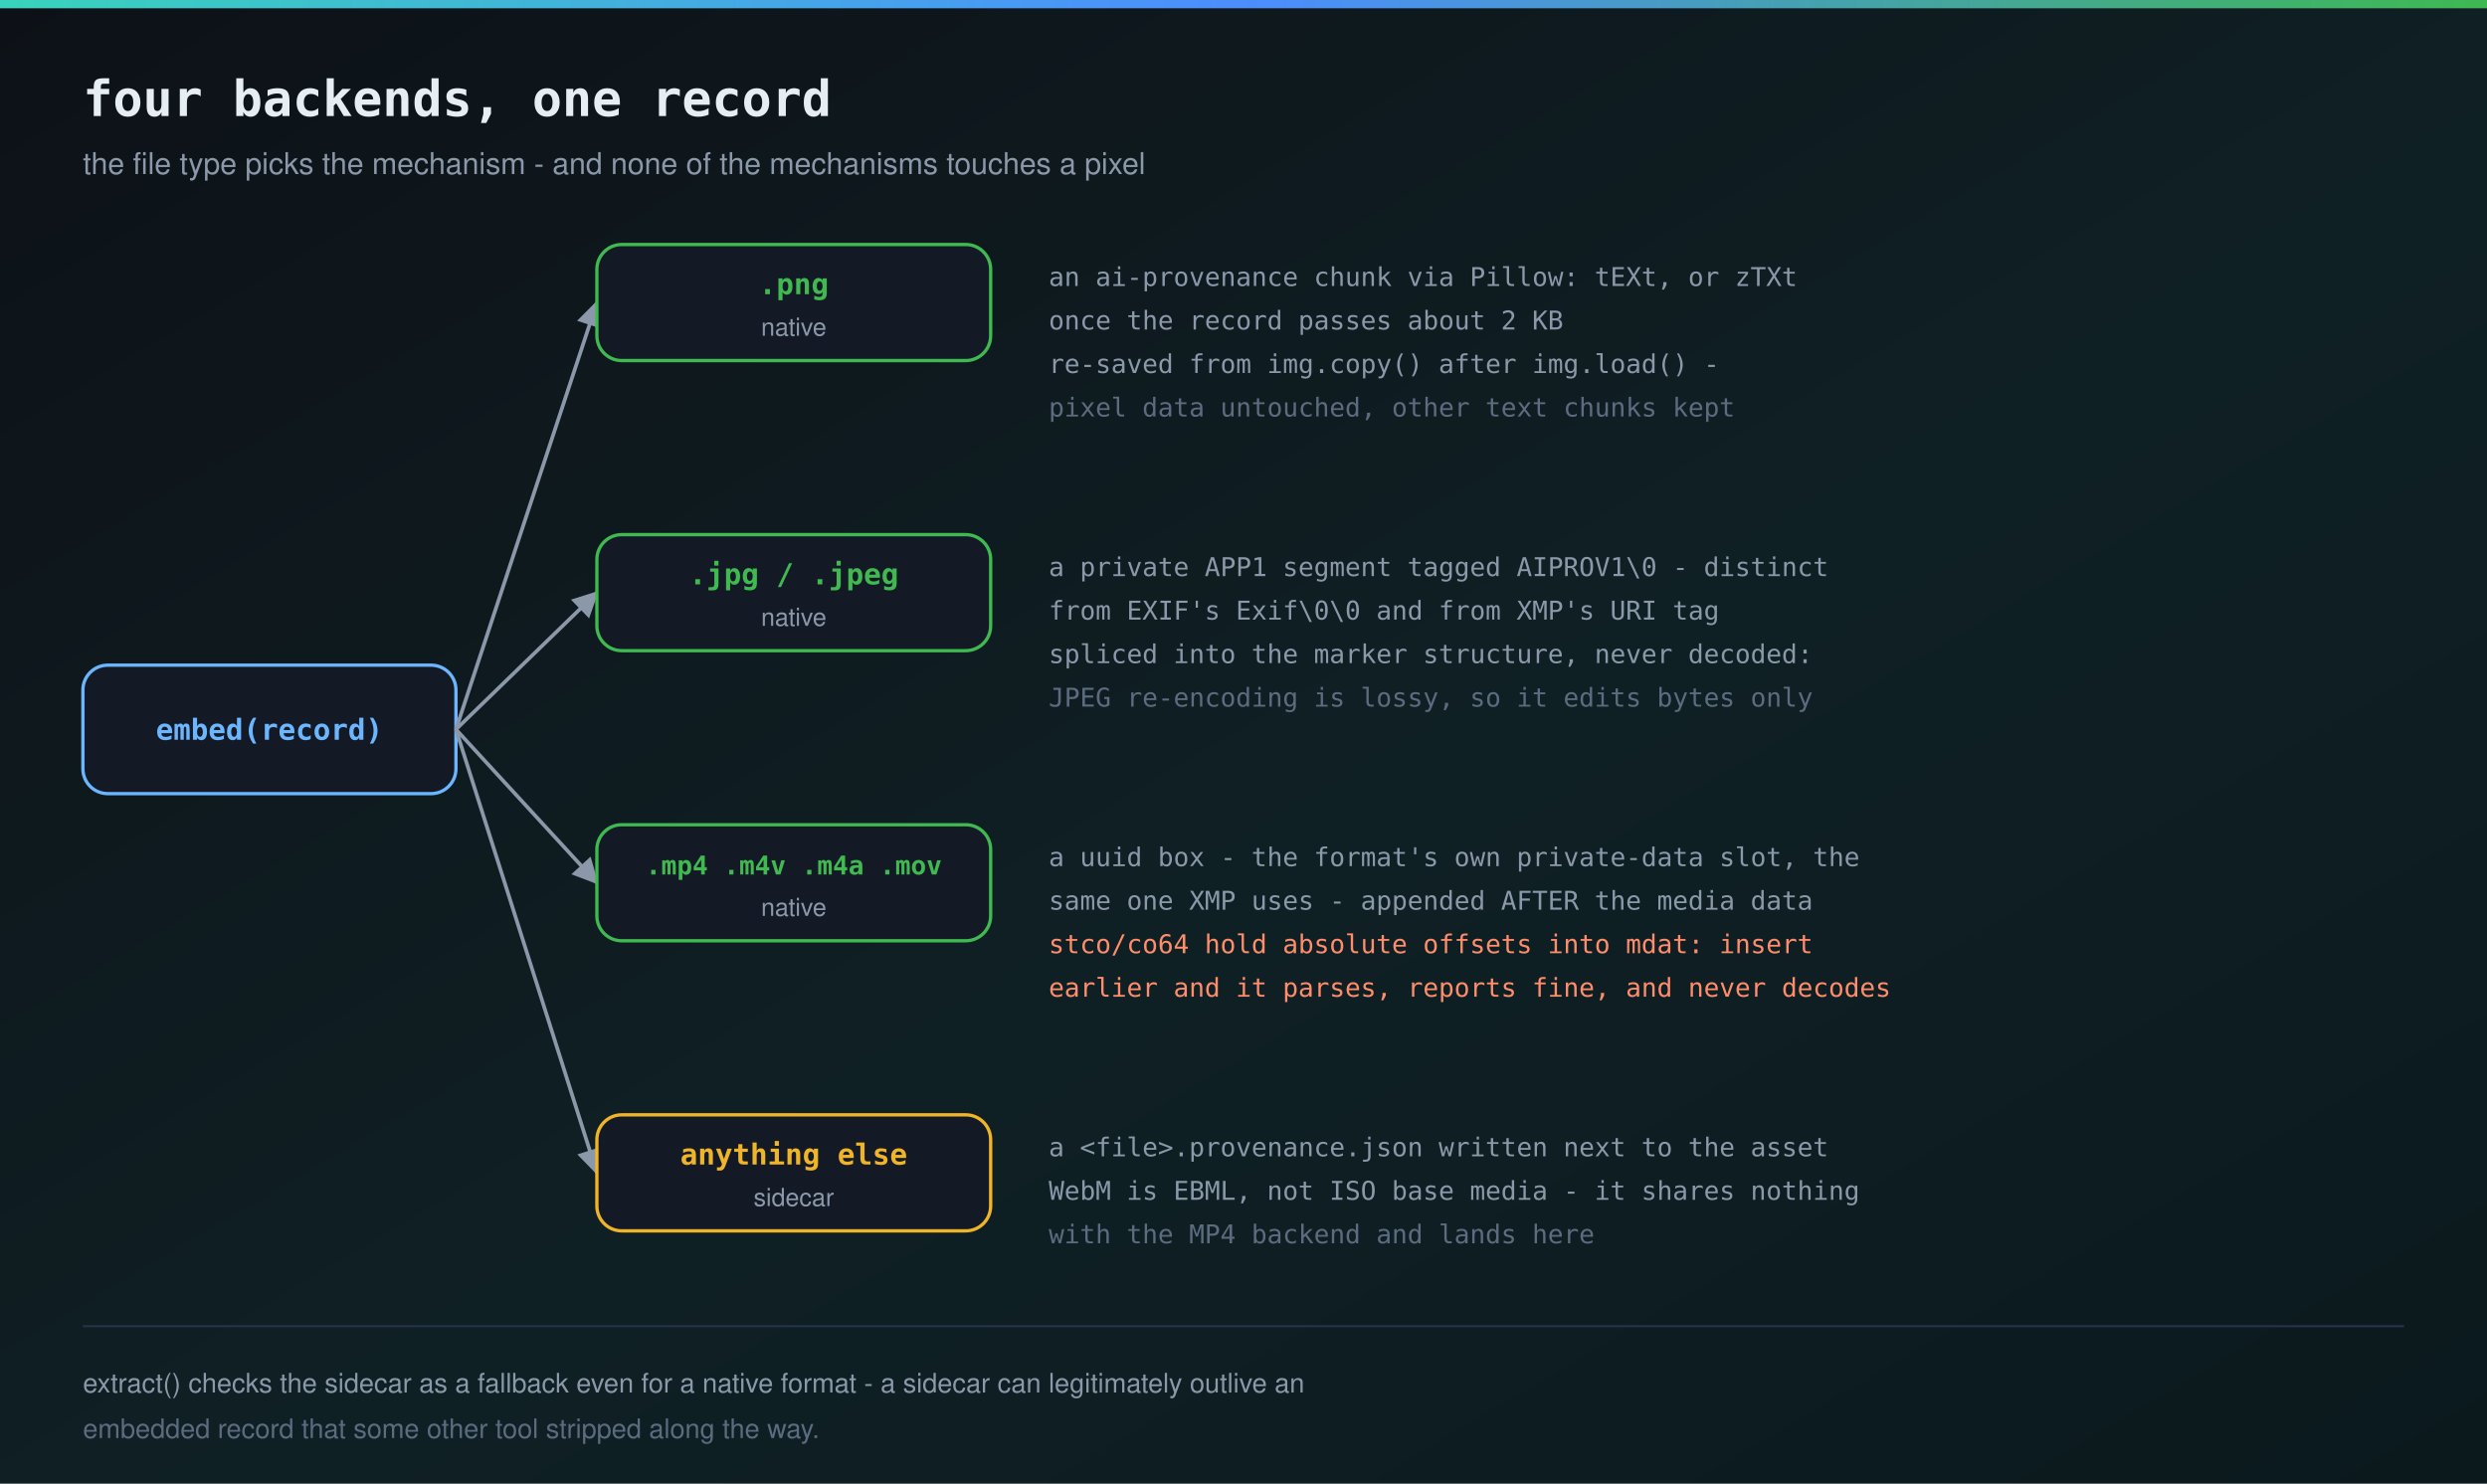
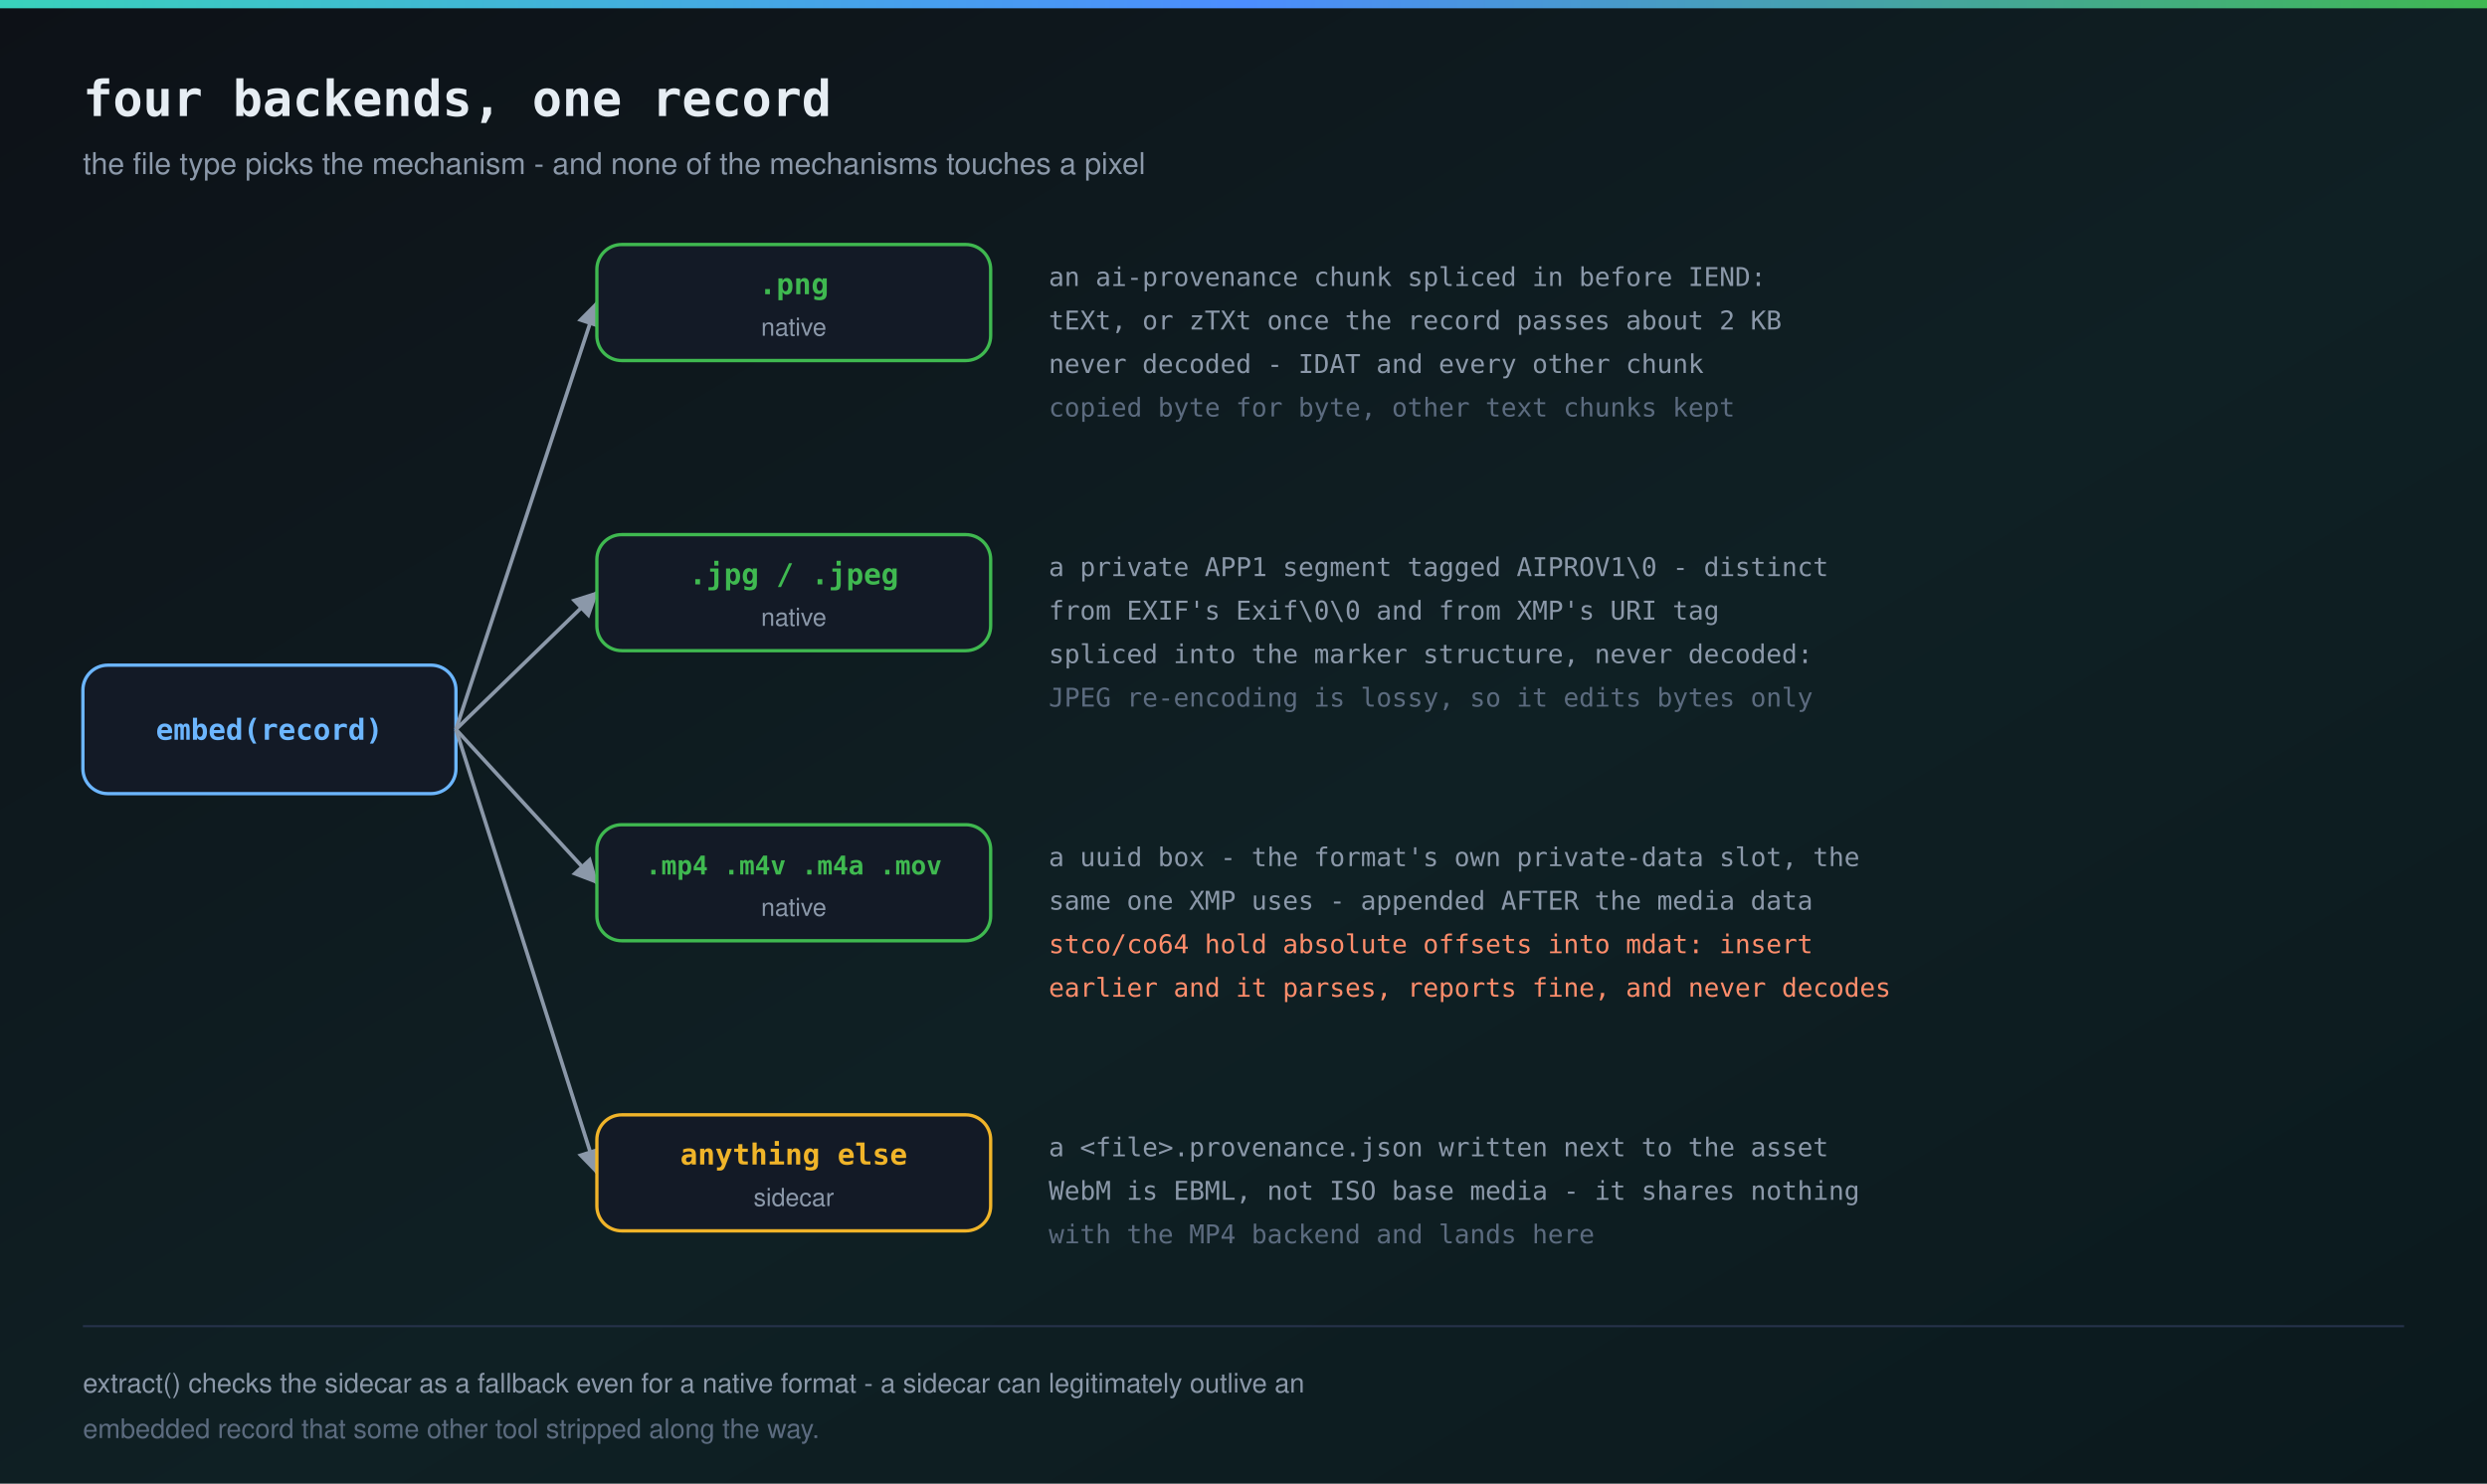
- <svg xmlns="http://www.w3.org/2000/svg" viewBox="0 0 1200 716" width="1200" height="716" role="img" aria-label="Four backends behind one call: PNG gets an ai-provenance text chunk via Pillow, switching to compressed zTXt past about 2 KB and re-saving without touching pixel data; JPEG gets a private APP1 segment tagged AIPROV1 spliced straight into the marker structure so the image is never re-encoded; MP4, M4V, M4A and MOV get a uuid box appended after the media data, because the chunk offsets in moov are absolute and anything inserted earlier would leave a file that parses but does not decode; everything else gets a sidecar JSON file. Extraction always falls back to the sidecar.">
+ <svg xmlns="http://www.w3.org/2000/svg" viewBox="0 0 1200 716" width="1200" height="716" role="img" aria-label="Four backends behind one call: PNG gets an ai-provenance text chunk spliced in before IEND, switching to compressed zTXt past about 2 KB, with the image never decoded and every other chunk copied byte for byte; JPEG gets a private APP1 segment tagged AIPROV1 spliced straight into the marker structure so the image is never re-encoded; MP4, M4V, M4A and MOV get a uuid box appended after the media data, because the chunk offsets in moov are absolute and anything inserted earlier would leave a file that parses but does not decode; everything else gets a sidecar JSON file. Extraction always falls back to the sidecar.">
  <defs>
    <linearGradient id="bg" x1="0" y1="0" x2="1" y2="1">
      <stop offset="0%" stop-color="#0d1117" />
      <stop offset="55%" stop-color="#0f2024" />
      <stop offset="100%" stop-color="#0b191d" />
    </linearGradient>
    <linearGradient id="accent" x1="0" y1="0" x2="1" y2="0">
      <stop offset="0%" stop-color="#39d3bb" />
      <stop offset="50%" stop-color="#4c8dff" />
      <stop offset="100%" stop-color="#3fb950" />
    </linearGradient>
    <marker id="arrow" viewBox="0 0 10 10" refX="9" refY="5" markerWidth="7" markerHeight="7" orient="auto-start-reverse">
      <path d="M0 0 L10 5 L0 10 z" fill="#8b98a9" />
    </marker>
  </defs>
  <rect width="1200" height="716" fill="url(#bg)" />
  <rect x="0" y="0" width="1200" height="4" fill="url(#accent)" />
  <text x="40" y="56" font-family="ui-monospace, SFMono-Regular, Menlo, Consolas, monospace" font-size="24" font-weight="700" fill="#e6edf3">four backends, one record</text>
  <text x="40" y="84" font-family="-apple-system, BlinkMacSystemFont, Segoe UI, Helvetica, Arial, sans-serif" font-size="14.5" fill="#8b98a9">the file type picks the mechanism - and none of the mechanisms touches a pixel</text>
  <rect x="40" y="321" width="180" height="62" rx="12" fill="#131a26" stroke="#6cb6ff" stroke-width="1.6" />
  <text x="130" y="357" text-anchor="middle" font-family="ui-monospace, SFMono-Regular, Menlo, Consolas, monospace" font-size="14" font-weight="700" fill="#6cb6ff">embed(record)</text>
  <path d="M220 352 L288 146" stroke="#8b98a9" stroke-width="1.8" fill="none" marker-end="url(#arrow)" />
  <rect x="288" y="118" width="190" height="56" rx="12" fill="#131a26" stroke="#3fb950" stroke-width="1.6" />
  <text x="383" y="142" text-anchor="middle" font-family="ui-monospace, SFMono-Regular, Menlo, Consolas, monospace" font-size="14" font-weight="700" fill="#3fb950">.png</text>
  <text x="383" y="162" text-anchor="middle" font-family="-apple-system, BlinkMacSystemFont, Segoe UI, Helvetica, Arial, sans-serif" font-size="12" fill="#8b98a9">native</text>
-   <text x="506" y="138" text-anchor="start" font-family="ui-monospace, SFMono-Regular, Menlo, Consolas, monospace" font-size="12.5" fill="#8b98a9">an ai-provenance chunk via Pillow: tEXt, or zTXt</text>
-   <text x="506" y="159" text-anchor="start" font-family="ui-monospace, SFMono-Regular, Menlo, Consolas, monospace" font-size="12.5" fill="#8b98a9">once the record passes about 2 KB</text>
-   <text x="506" y="180" text-anchor="start" font-family="ui-monospace, SFMono-Regular, Menlo, Consolas, monospace" font-size="12.5" fill="#8b98a9">re-saved from img.copy() after img.load() -</text>
-   <text x="506" y="201" text-anchor="start" font-family="ui-monospace, SFMono-Regular, Menlo, Consolas, monospace" font-size="12.5" fill="#5c6b7f">pixel data untouched, other text chunks kept</text>
+   <text x="506" y="138" text-anchor="start" font-family="ui-monospace, SFMono-Regular, Menlo, Consolas, monospace" font-size="12.5" fill="#8b98a9">an ai-provenance chunk spliced in before IEND:</text>
+   <text x="506" y="159" text-anchor="start" font-family="ui-monospace, SFMono-Regular, Menlo, Consolas, monospace" font-size="12.5" fill="#8b98a9">tEXt, or zTXt once the record passes about 2 KB</text>
+   <text x="506" y="180" text-anchor="start" font-family="ui-monospace, SFMono-Regular, Menlo, Consolas, monospace" font-size="12.5" fill="#8b98a9">never decoded - IDAT and every other chunk</text>
+   <text x="506" y="201" text-anchor="start" font-family="ui-monospace, SFMono-Regular, Menlo, Consolas, monospace" font-size="12.5" fill="#5c6b7f">copied byte for byte, other text chunks kept</text>
  <path d="M220 352 L288 286" stroke="#8b98a9" stroke-width="1.8" fill="none" marker-end="url(#arrow)" />
  <rect x="288" y="258" width="190" height="56" rx="12" fill="#131a26" stroke="#3fb950" stroke-width="1.6" />
  <text x="383" y="282" text-anchor="middle" font-family="ui-monospace, SFMono-Regular, Menlo, Consolas, monospace" font-size="14" font-weight="700" fill="#3fb950">.jpg / .jpeg</text>
  <text x="383" y="302" text-anchor="middle" font-family="-apple-system, BlinkMacSystemFont, Segoe UI, Helvetica, Arial, sans-serif" font-size="12" fill="#8b98a9">native</text>
  <text x="506" y="278" text-anchor="start" font-family="ui-monospace, SFMono-Regular, Menlo, Consolas, monospace" font-size="12.5" fill="#8b98a9">a private APP1 segment tagged AIPROV1\0 - distinct</text>
  <text x="506" y="299" text-anchor="start" font-family="ui-monospace, SFMono-Regular, Menlo, Consolas, monospace" font-size="12.5" fill="#8b98a9">from EXIF's Exif\0\0 and from XMP's URI tag</text>
  <text x="506" y="320" text-anchor="start" font-family="ui-monospace, SFMono-Regular, Menlo, Consolas, monospace" font-size="12.5" fill="#8b98a9">spliced into the marker structure, never decoded:</text>
  <text x="506" y="341" text-anchor="start" font-family="ui-monospace, SFMono-Regular, Menlo, Consolas, monospace" font-size="12.5" fill="#5c6b7f">JPEG re-encoding is lossy, so it edits bytes only</text>
  <path d="M220 352 L288 426" stroke="#8b98a9" stroke-width="1.8" fill="none" marker-end="url(#arrow)" />
  <rect x="288" y="398" width="190" height="56" rx="12" fill="#131a26" stroke="#3fb950" stroke-width="1.6" />
  <text x="383" y="422" text-anchor="middle" font-family="ui-monospace, SFMono-Regular, Menlo, Consolas, monospace" font-size="12.5" font-weight="700" fill="#3fb950">.mp4 .m4v .m4a .mov</text>
  <text x="383" y="442" text-anchor="middle" font-family="-apple-system, BlinkMacSystemFont, Segoe UI, Helvetica, Arial, sans-serif" font-size="12" fill="#8b98a9">native</text>
  <text x="506" y="418" text-anchor="start" font-family="ui-monospace, SFMono-Regular, Menlo, Consolas, monospace" font-size="12.5" fill="#8b98a9">a uuid box - the format's own private-data slot, the</text>
  <text x="506" y="439" text-anchor="start" font-family="ui-monospace, SFMono-Regular, Menlo, Consolas, monospace" font-size="12.5" fill="#8b98a9">same one XMP uses - appended AFTER the media data</text>
  <text x="506" y="460" text-anchor="start" font-family="ui-monospace, SFMono-Regular, Menlo, Consolas, monospace" font-size="12.5" fill="#ff8d6b">stco/co64 hold absolute offsets into mdat: insert</text>
  <text x="506" y="481" text-anchor="start" font-family="ui-monospace, SFMono-Regular, Menlo, Consolas, monospace" font-size="12.5" fill="#ff8d6b">earlier and it parses, reports fine, and never decodes</text>
  <path d="M220 352 L288 566" stroke="#8b98a9" stroke-width="1.8" fill="none" marker-end="url(#arrow)" />
  <rect x="288" y="538" width="190" height="56" rx="12" fill="#131a26" stroke="#f0b429" stroke-width="1.6" />
  <text x="383" y="562" text-anchor="middle" font-family="ui-monospace, SFMono-Regular, Menlo, Consolas, monospace" font-size="14" font-weight="700" fill="#f0b429">anything else</text>
  <text x="383" y="582" text-anchor="middle" font-family="-apple-system, BlinkMacSystemFont, Segoe UI, Helvetica, Arial, sans-serif" font-size="12" fill="#8b98a9">sidecar</text>
  <text x="506" y="558" text-anchor="start" font-family="ui-monospace, SFMono-Regular, Menlo, Consolas, monospace" font-size="12.5" fill="#8b98a9">a &lt;file&gt;.provenance.json written next to the asset</text>
  <text x="506" y="579" text-anchor="start" font-family="ui-monospace, SFMono-Regular, Menlo, Consolas, monospace" font-size="12.5" fill="#8b98a9">WebM is EBML, not ISO base media - it shares nothing</text>
  <text x="506" y="600" text-anchor="start" font-family="ui-monospace, SFMono-Regular, Menlo, Consolas, monospace" font-size="12.5" fill="#5c6b7f">with the MP4 backend and lands here</text>
  <path d="M40 640 L1160 640" stroke="#26324a" stroke-width="1" />
  <text x="40" y="672" text-anchor="start" font-family="-apple-system, BlinkMacSystemFont, Segoe UI, Helvetica, Arial, sans-serif" font-size="13" fill="#8b98a9">extract() checks the sidecar as a fallback even for a native format - a sidecar can legitimately outlive an</text>
  <text x="40" y="694" text-anchor="start" font-family="-apple-system, BlinkMacSystemFont, Segoe UI, Helvetica, Arial, sans-serif" font-size="13" fill="#5c6b7f">embedded record that some other tool stripped along the way.</text>
</svg>
